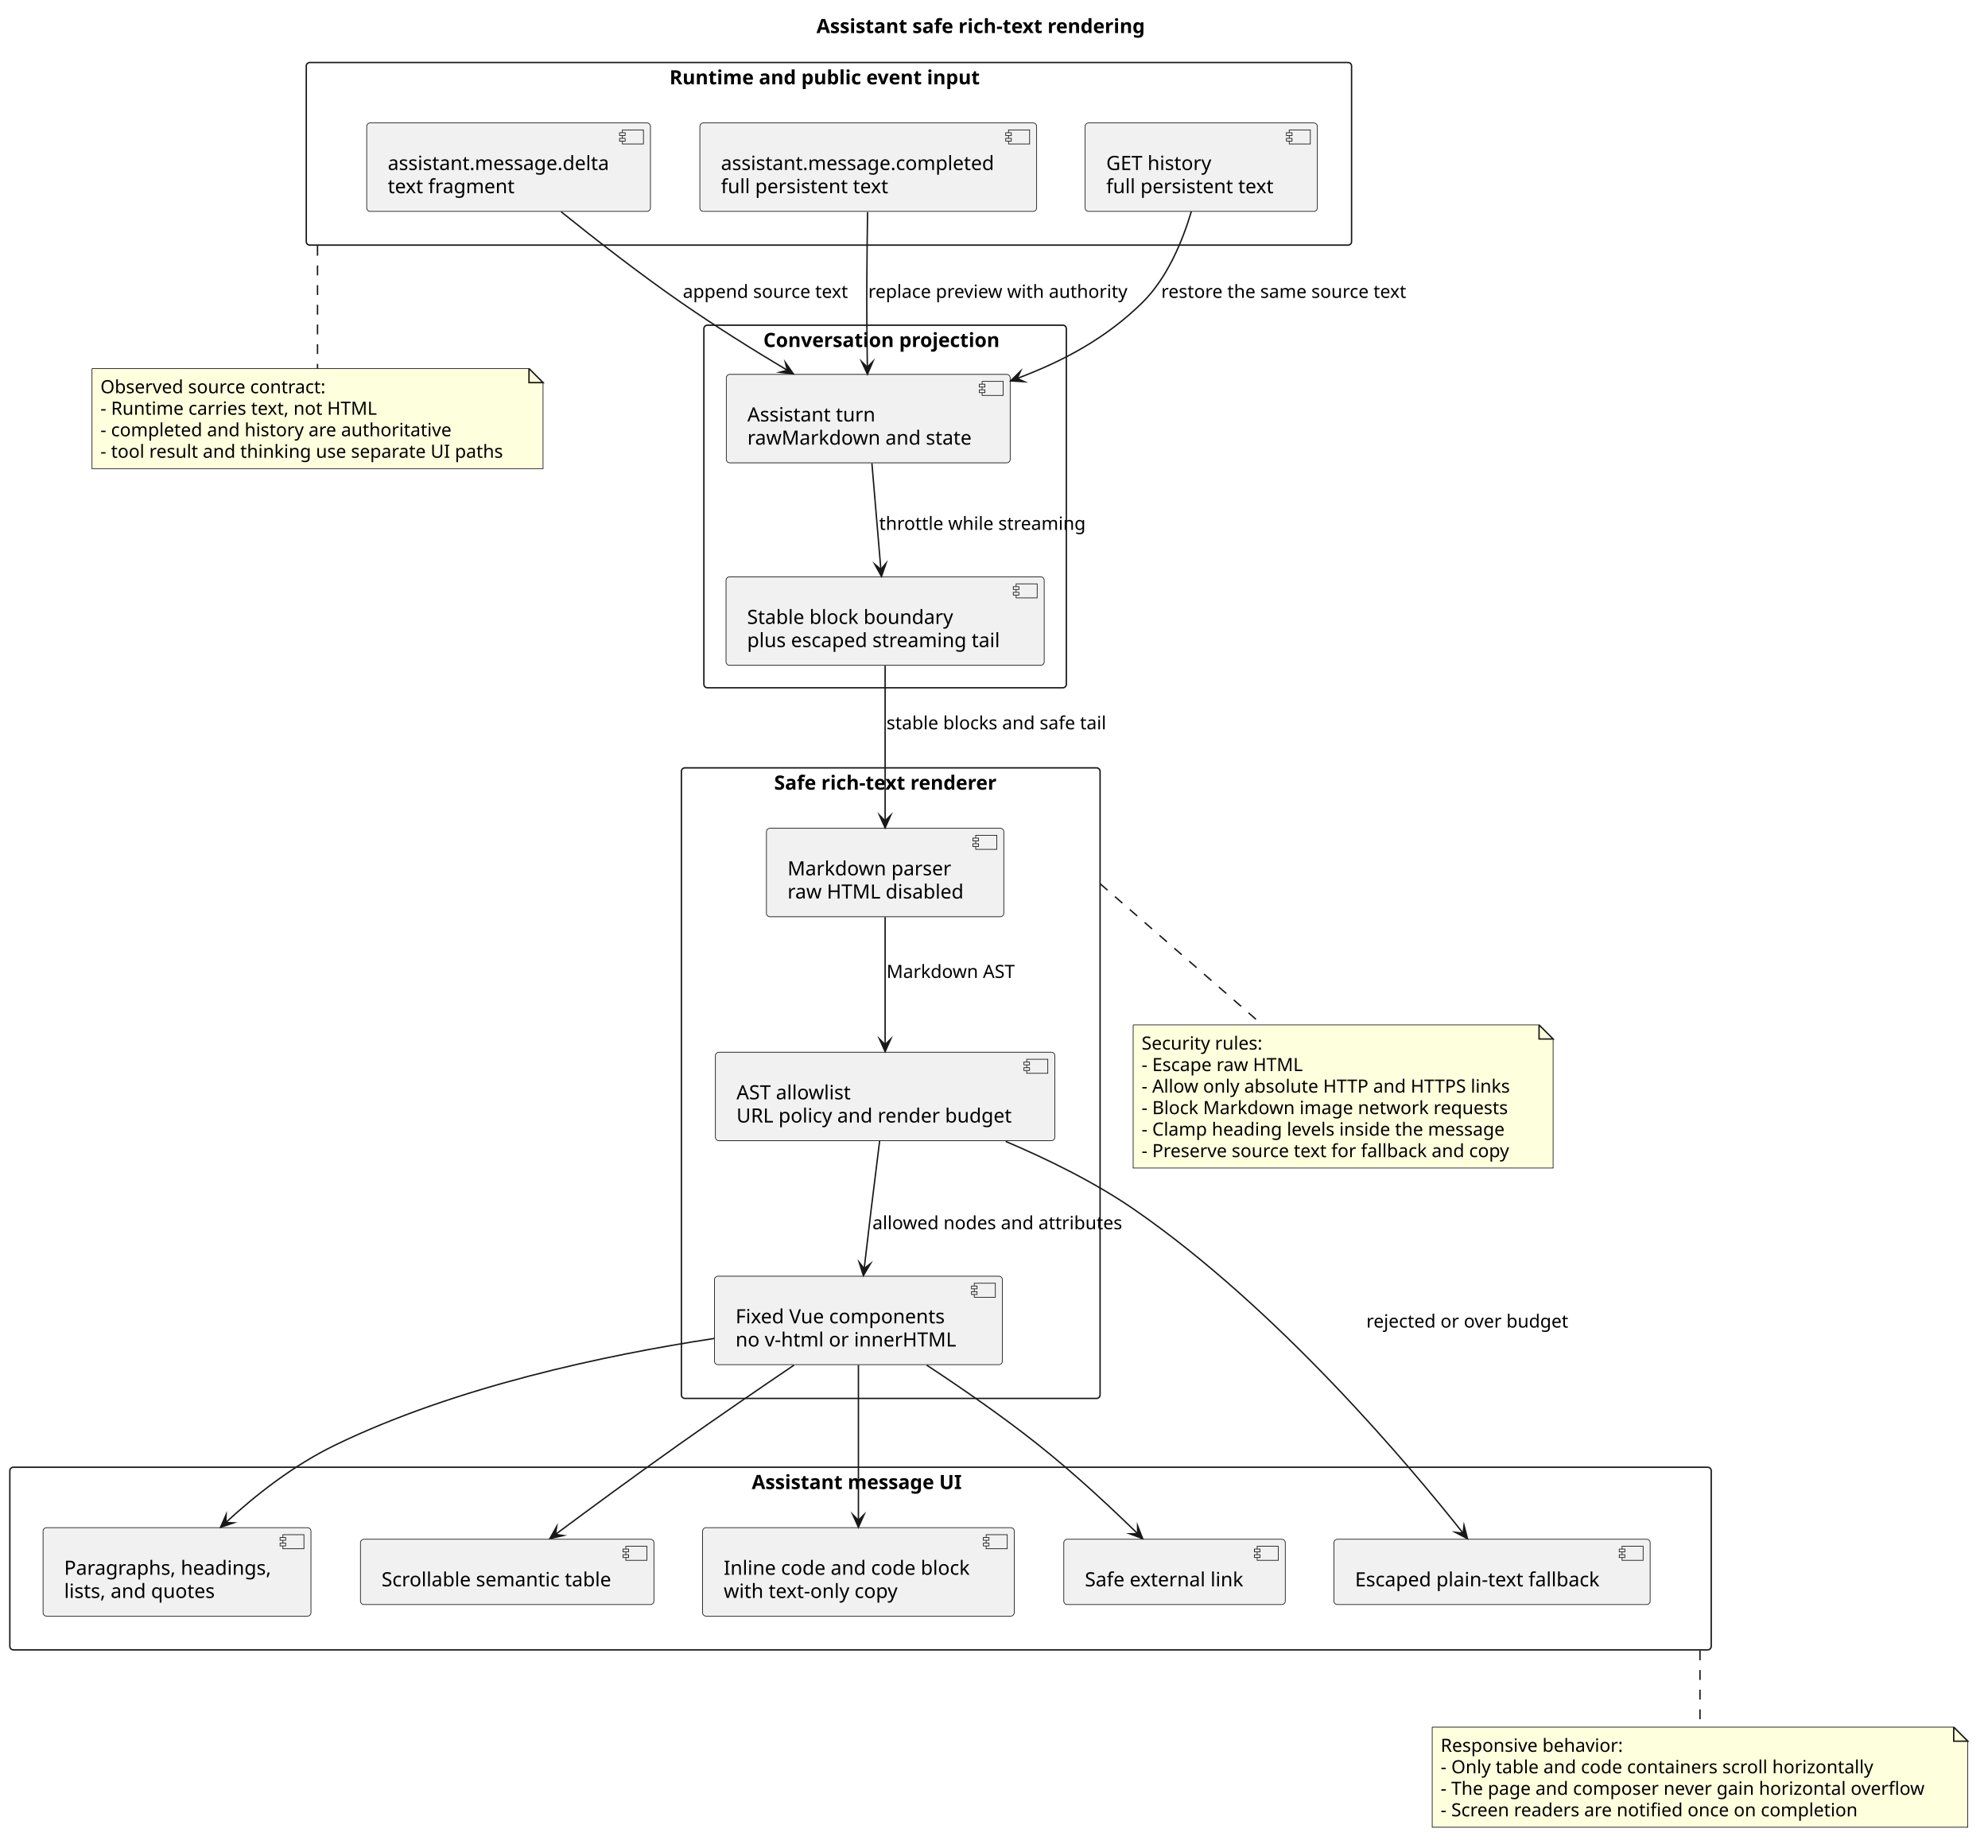
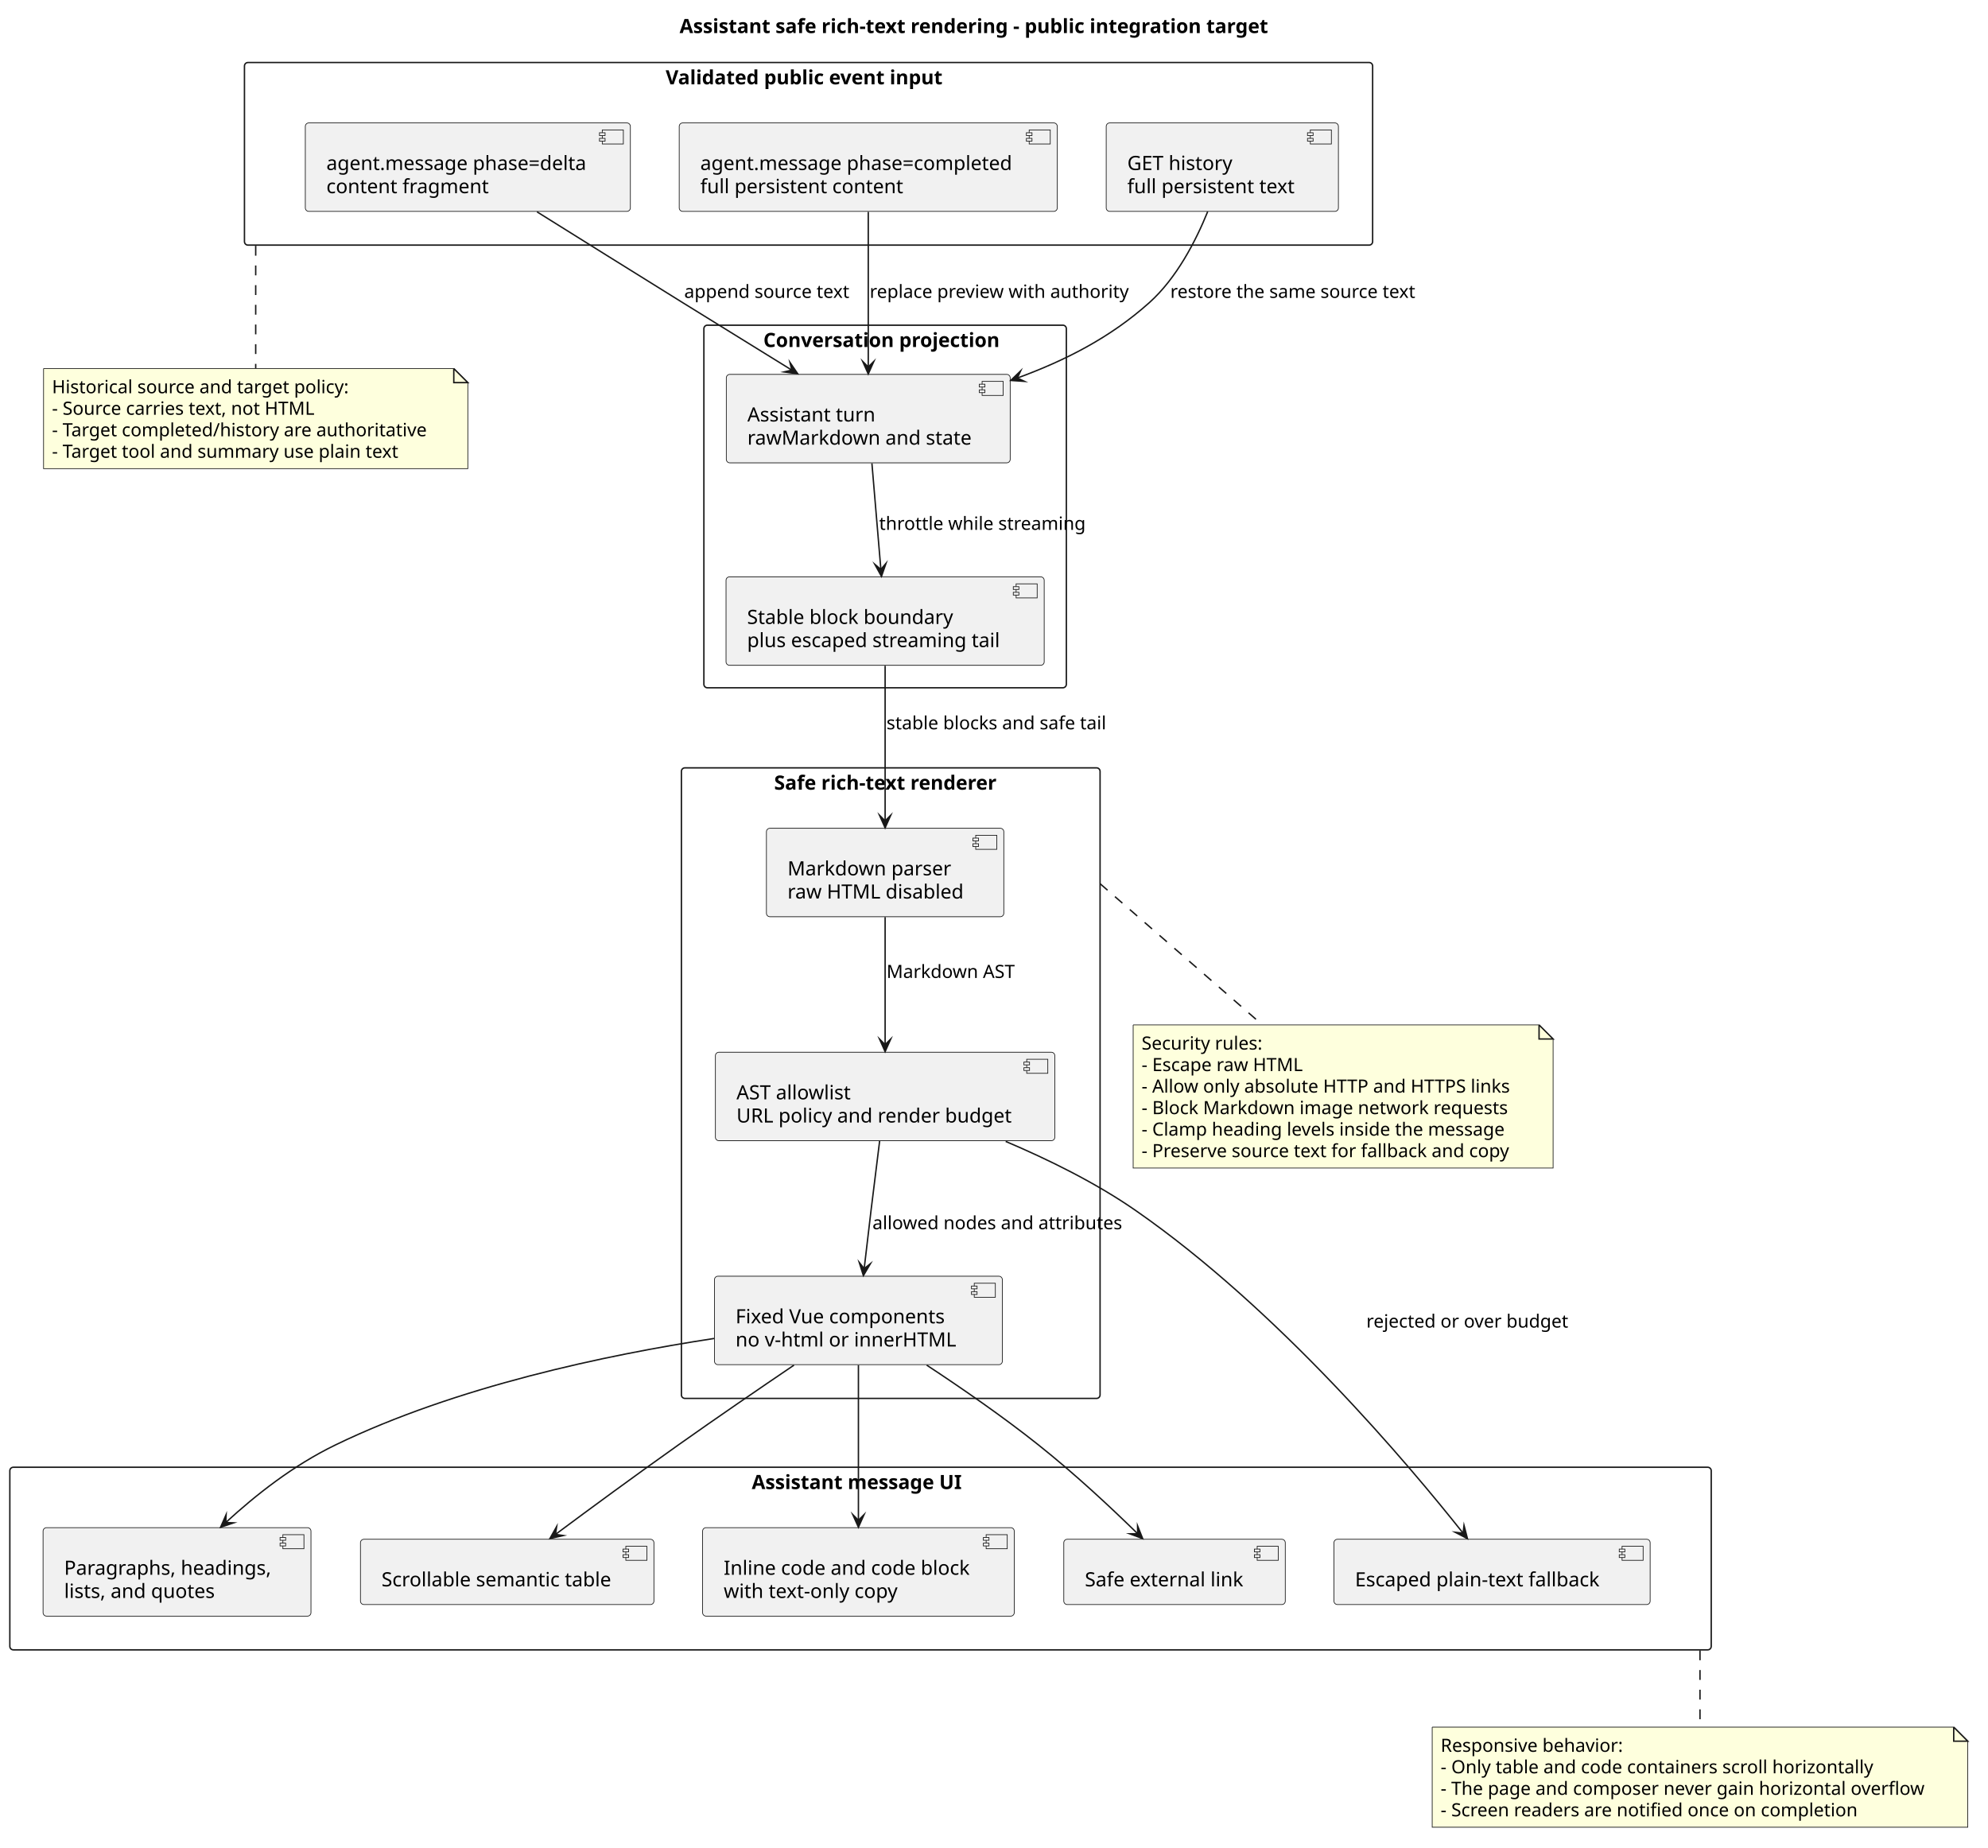
<svg xmlns="http://www.w3.org/2000/svg" contentStyleType="text/css" data-diagram-type="DESCRIPTION" height="1315px" preserveAspectRatio="none" style="width:1415px;height:1315px;background:#FFFFFF;" version="1.1" viewBox="0 0 1415 1315" width="1415px" zoomAndPan="magnify">
  <defs />
  <g>
-     <g class="title" data-source-line="171">
-       <text fill="#000000" font-family="sans-serif" font-size="14" font-weight="700" lengthAdjust="spacing" textLength="246.292" x="581.153" y="23.535">Assistant safe rich-text rendering</text>
-     </g>
-     <g class="cluster" data-qualified-name="Input" data-source-line="174" id="ent0001">
-       <rect fill="none" height="129.98" rx="2.5" ry="2.5" style="stroke:#181818;stroke-width:1;" width="744" x="218" y="44.488" />
-       <text fill="#000000" font-family="sans-serif" font-size="14" font-weight="700" lengthAdjust="spacing" textLength="226.987" x="476.506" y="60.023">Runtime and public event input</text>
-     </g>
-     <g class="cluster" data-qualified-name="Projection" data-source-line="180" id="ent0005">
+     <g class="title" data-source-line="146">
+       <text fill="#000000" font-family="sans-serif" font-size="14" font-weight="700" lengthAdjust="spacing" textLength="441.191" x="483.703" y="23.535">Assistant safe rich-text rendering - public integration target</text>
+     </g>
+     <g class="cluster" data-qualified-name="Input" data-source-line="149" id="ent0001">
+       <rect fill="none" height="129.98" rx="2.5" ry="2.5" style="stroke:#181818;stroke-width:1;" width="803" x="174" y="44.488" />
+       <text fill="#000000" font-family="sans-serif" font-size="14" font-weight="700" lengthAdjust="spacing" textLength="203.397" x="473.802" y="60.023">Validated public event input</text>
+     </g>
+     <g class="cluster" data-qualified-name="Projection" data-source-line="155" id="ent0005">
      <rect fill="none" height="258.08" rx="2.5" ry="2.5" style="stroke:#181818;stroke-width:1;" width="258" x="501" y="231.468" />
      <text fill="#000000" font-family="sans-serif" font-size="14" font-weight="700" lengthAdjust="spacing" textLength="173.366" x="543.317" y="247.003">Conversation projection</text>
    </g>
-     <g class="cluster" data-qualified-name="Renderer" data-source-line="185" id="ent0008">
+     <g class="cluster" data-qualified-name="Renderer" data-source-line="160" id="ent0008">
      <rect fill="none" height="448.82" rx="2.5" ry="2.5" style="stroke:#181818;stroke-width:1;" width="298" x="485" y="546.548" />
      <text fill="#000000" font-family="sans-serif" font-size="14" font-weight="700" lengthAdjust="spacing" textLength="165.963" x="551.019" y="562.083">Safe rich-text renderer</text>
    </g>
-     <g class="cluster" data-qualified-name="UI" data-source-line="191" id="ent0012">
+     <g class="cluster" data-qualified-name="UI" data-source-line="166" id="ent0012">
      <rect fill="none" height="129.98" rx="2.5" ry="2.5" style="stroke:#181818;stroke-width:1;" width="1211" x="7" y="1044.368" />
      <text fill="#000000" font-family="sans-serif" font-size="14" font-weight="700" lengthAdjust="spacing" textLength="154.841" x="535.08" y="1059.903">Assistant message UI</text>
    </g>
-     <g class="entity" data-qualified-name="Input.Delta" data-source-line="175" id="ent0002">
-       <rect fill="#F1F1F1" height="62.977" rx="2.5" ry="2.5" style="stroke:#181818;stroke-width:0.5;" width="201.971" x="261.01" y="87.488" />
-       <rect fill="#F1F1F1" height="10" style="stroke:#181818;stroke-width:0.5;" width="15" x="442.981" y="92.488" />
-       <rect fill="#F1F1F1" height="2" style="stroke:#181818;stroke-width:0.5;" width="4" x="440.981" y="94.488" />
-       <rect fill="#F1F1F1" height="2" style="stroke:#181818;stroke-width:0.5;" width="4" x="440.981" y="98.488" />
-       <text fill="#000000" font-family="sans-serif" font-size="14" lengthAdjust="spacing" textLength="161.971" x="276.01" y="121.023">assistant.message.delta</text>
-       <text fill="#000000" font-family="sans-serif" font-size="14" lengthAdjust="spacing" textLength="93.42" x="276.01" y="137.512">text fragment</text>
-     </g>
-     <g class="entity" data-qualified-name="Input.Completed" data-source-line="176" id="ent0003">
-       <rect fill="#F1F1F1" height="62.977" rx="2.5" ry="2.5" style="stroke:#181818;stroke-width:0.5;" width="239.691" x="498.15" y="87.488" />
-       <rect fill="#F1F1F1" height="10" style="stroke:#181818;stroke-width:0.5;" width="15" x="717.841" y="92.488" />
-       <rect fill="#F1F1F1" height="2" style="stroke:#181818;stroke-width:0.5;" width="4" x="715.841" y="94.488" />
-       <rect fill="#F1F1F1" height="2" style="stroke:#181818;stroke-width:0.5;" width="4" x="715.841" y="98.488" />
-       <text fill="#000000" font-family="sans-serif" font-size="14" lengthAdjust="spacing" textLength="199.691" x="513.15" y="121.023">assistant.message.completed</text>
-       <text fill="#000000" font-family="sans-serif" font-size="14" lengthAdjust="spacing" textLength="125.269" x="513.15" y="137.512">full persistent text</text>
-     </g>
-     <g class="entity" data-qualified-name="Input.History" data-source-line="177" id="ent0004">
-       <rect fill="#F1F1F1" height="62.977" rx="2.5" ry="2.5" style="stroke:#181818;stroke-width:0.5;" width="165.269" x="772.37" y="87.488" />
-       <rect fill="#F1F1F1" height="10" style="stroke:#181818;stroke-width:0.5;" width="15" x="917.639" y="92.488" />
-       <rect fill="#F1F1F1" height="2" style="stroke:#181818;stroke-width:0.5;" width="4" x="915.639" y="94.488" />
-       <rect fill="#F1F1F1" height="2" style="stroke:#181818;stroke-width:0.5;" width="4" x="915.639" y="98.488" />
-       <text fill="#000000" font-family="sans-serif" font-size="14" lengthAdjust="spacing" textLength="77.738" x="787.37" y="121.023">GET history</text>
-       <text fill="#000000" font-family="sans-serif" font-size="14" lengthAdjust="spacing" textLength="125.269" x="787.37" y="137.512">full persistent text</text>
-     </g>
-     <g class="entity" data-qualified-name="Projection.Raw" data-source-line="181" id="ent0006">
+     <g class="entity" data-qualified-name="Input.Delta" data-source-line="150" id="ent0002">
+       <rect fill="#F1F1F1" height="62.977" rx="2.5" ry="2.5" style="stroke:#181818;stroke-width:0.5;" width="231.372" x="217.31" y="87.488" />
+       <rect fill="#F1F1F1" height="10" style="stroke:#181818;stroke-width:0.5;" width="15" x="428.682" y="92.488" />
+       <rect fill="#F1F1F1" height="2" style="stroke:#181818;stroke-width:0.5;" width="4" x="426.682" y="94.488" />
+       <rect fill="#F1F1F1" height="2" style="stroke:#181818;stroke-width:0.5;" width="4" x="426.682" y="98.488" />
+       <text fill="#000000" font-family="sans-serif" font-size="14" lengthAdjust="spacing" textLength="191.372" x="232.31" y="121.023">agent.message phase=delta</text>
+       <text fill="#000000" font-family="sans-serif" font-size="14" lengthAdjust="spacing" textLength="117.981" x="232.31" y="137.512">content fragment</text>
+     </g>
+     <g class="entity" data-qualified-name="Input.Completed" data-source-line="151" id="ent0003">
+       <rect fill="#F1F1F1" height="62.977" rx="2.5" ry="2.5" style="stroke:#181818;stroke-width:0.5;" width="269.093" x="483.45" y="87.488" />
+       <rect fill="#F1F1F1" height="10" style="stroke:#181818;stroke-width:0.5;" width="15" x="732.543" y="92.488" />
+       <rect fill="#F1F1F1" height="2" style="stroke:#181818;stroke-width:0.5;" width="4" x="730.543" y="94.488" />
+       <rect fill="#F1F1F1" height="2" style="stroke:#181818;stroke-width:0.5;" width="4" x="730.543" y="98.488" />
+       <text fill="#000000" font-family="sans-serif" font-size="14" lengthAdjust="spacing" textLength="229.093" x="498.45" y="121.023">agent.message phase=completed</text>
+       <text fill="#000000" font-family="sans-serif" font-size="14" lengthAdjust="spacing" textLength="149.83" x="498.45" y="137.512">full persistent content</text>
+     </g>
+     <g class="entity" data-qualified-name="Input.History" data-source-line="152" id="ent0004">
+       <rect fill="#F1F1F1" height="62.977" rx="2.5" ry="2.5" style="stroke:#181818;stroke-width:0.5;" width="165.269" x="787.37" y="87.488" />
+       <rect fill="#F1F1F1" height="10" style="stroke:#181818;stroke-width:0.5;" width="15" x="932.639" y="92.488" />
+       <rect fill="#F1F1F1" height="2" style="stroke:#181818;stroke-width:0.5;" width="4" x="930.639" y="94.488" />
+       <rect fill="#F1F1F1" height="2" style="stroke:#181818;stroke-width:0.5;" width="4" x="930.639" y="98.488" />
+       <text fill="#000000" font-family="sans-serif" font-size="14" lengthAdjust="spacing" textLength="77.738" x="802.37" y="121.023">GET history</text>
+       <text fill="#000000" font-family="sans-serif" font-size="14" lengthAdjust="spacing" textLength="125.269" x="802.37" y="137.512">full persistent text</text>
+     </g>
+     <g class="entity" data-qualified-name="Projection.Raw" data-source-line="156" id="ent0006">
      <rect fill="#F1F1F1" height="62.977" rx="2.5" ry="2.5" style="stroke:#181818;stroke-width:0.5;" width="202.066" x="516.97" y="266.468" />
      <rect fill="#F1F1F1" height="10" style="stroke:#181818;stroke-width:0.5;" width="15" x="699.036" y="271.468" />
      <rect fill="#F1F1F1" height="2" style="stroke:#181818;stroke-width:0.5;" width="4" x="697.036" y="273.468" />
      <rect fill="#F1F1F1" height="2" style="stroke:#181818;stroke-width:0.5;" width="4" x="697.036" y="277.468" />
      <text fill="#000000" font-family="sans-serif" font-size="14" lengthAdjust="spacing" textLength="94.78" x="531.97" y="300.003">Assistant turn</text>
      <text fill="#000000" font-family="sans-serif" font-size="14" lengthAdjust="spacing" textLength="162.066" x="531.97" y="316.492">rawMarkdown and state</text>
    </g>
-     <g class="entity" data-qualified-name="Projection.Stable" data-source-line="182" id="ent0007">
+     <g class="entity" data-qualified-name="Projection.Stable" data-source-line="157" id="ent0007">
      <rect fill="#F1F1F1" height="62.977" rx="2.5" ry="2.5" style="stroke:#181818;stroke-width:0.5;" width="226.464" x="516.77" y="410.578" />
      <rect fill="#F1F1F1" height="10" style="stroke:#181818;stroke-width:0.5;" width="15" x="723.234" y="415.578" />
      <rect fill="#F1F1F1" height="2" style="stroke:#181818;stroke-width:0.5;" width="4" x="721.234" y="417.578" />
      <rect fill="#F1F1F1" height="2" style="stroke:#181818;stroke-width:0.5;" width="4" x="721.234" y="421.578" />
      <text fill="#000000" font-family="sans-serif" font-size="14" lengthAdjust="spacing" textLength="151.211" x="531.77" y="444.113">Stable block boundary</text>
      <text fill="#000000" font-family="sans-serif" font-size="14" lengthAdjust="spacing" textLength="186.464" x="531.77" y="460.602">plus escaped streaming tail</text>
    </g>
-     <g class="entity" data-qualified-name="Renderer.Parser" data-source-line="186" id="ent0009">
+     <g class="entity" data-qualified-name="Renderer.Parser" data-source-line="161" id="ent0009">
      <rect fill="#F1F1F1" height="62.977" rx="2.5" ry="2.5" style="stroke:#181818;stroke-width:0.5;" width="168.967" x="545.52" y="589.548" />
      <rect fill="#F1F1F1" height="10" style="stroke:#181818;stroke-width:0.5;" width="15" x="694.487" y="594.548" />
      <rect fill="#F1F1F1" height="2" style="stroke:#181818;stroke-width:0.5;" width="4" x="692.487" y="596.548" />
      <rect fill="#F1F1F1" height="2" style="stroke:#181818;stroke-width:0.5;" width="4" x="692.487" y="600.548" />
      <text fill="#000000" font-family="sans-serif" font-size="14" lengthAdjust="spacing" textLength="117.954" x="560.52" y="623.083">Markdown parser</text>
      <text fill="#000000" font-family="sans-serif" font-size="14" lengthAdjust="spacing" textLength="128.967" x="560.52" y="639.572">raw HTML disabled</text>
    </g>
-     <g class="entity" data-qualified-name="Renderer.Policy" data-source-line="187" id="ent0010">
+     <g class="entity" data-qualified-name="Renderer.Policy" data-source-line="162" id="ent0010">
      <rect fill="#F1F1F1" height="62.977" rx="2.5" ry="2.5" style="stroke:#181818;stroke-width:0.5;" width="241.592" x="509.2" y="748.968" />
      <rect fill="#F1F1F1" height="10" style="stroke:#181818;stroke-width:0.5;" width="15" x="730.792" y="753.968" />
      <rect fill="#F1F1F1" height="2" style="stroke:#181818;stroke-width:0.5;" width="4" x="728.792" y="755.968" />
      <rect fill="#F1F1F1" height="2" style="stroke:#181818;stroke-width:0.5;" width="4" x="728.792" y="759.968" />
      <text fill="#000000" font-family="sans-serif" font-size="14" lengthAdjust="spacing" textLength="86.16" x="524.2" y="782.503">AST allowlist</text>
      <text fill="#000000" font-family="sans-serif" font-size="14" lengthAdjust="spacing" textLength="201.592" x="524.2" y="798.992">URL policy and render budget</text>
    </g>
-     <g class="entity" data-qualified-name="Renderer.Vue" data-source-line="188" id="ent0011">
+     <g class="entity" data-qualified-name="Renderer.Vue" data-source-line="163" id="ent0011">
      <rect fill="#F1F1F1" height="62.977" rx="2.5" ry="2.5" style="stroke:#181818;stroke-width:0.5;" width="204.91" x="508.54" y="908.388" />
      <rect fill="#F1F1F1" height="10" style="stroke:#181818;stroke-width:0.5;" width="15" x="693.45" y="913.388" />
      <rect fill="#F1F1F1" height="2" style="stroke:#181818;stroke-width:0.5;" width="4" x="691.45" y="915.388" />
      <rect fill="#F1F1F1" height="2" style="stroke:#181818;stroke-width:0.5;" width="4" x="691.45" y="919.388" />
      <text fill="#000000" font-family="sans-serif" font-size="14" lengthAdjust="spacing" textLength="155.053" x="523.54" y="941.923">Fixed Vue components</text>
      <text fill="#000000" font-family="sans-serif" font-size="14" lengthAdjust="spacing" textLength="164.91" x="523.54" y="958.412">no v-html or innerHTML</text>
    </g>
-     <g class="entity" data-qualified-name="UI.Prose" data-source-line="192" id="ent0013">
+     <g class="entity" data-qualified-name="UI.Prose" data-source-line="167" id="ent0013">
      <rect fill="#F1F1F1" height="62.977" rx="2.5" ry="2.5" style="stroke:#181818;stroke-width:0.5;" width="190.678" x="30.66" y="1087.368" />
      <rect fill="#F1F1F1" height="10" style="stroke:#181818;stroke-width:0.5;" width="15" x="201.338" y="1092.368" />
      <rect fill="#F1F1F1" height="2" style="stroke:#181818;stroke-width:0.5;" width="4" x="199.338" y="1094.368" />
      <rect fill="#F1F1F1" height="2" style="stroke:#181818;stroke-width:0.5;" width="4" x="199.338" y="1098.368" />
      <text fill="#000000" font-family="sans-serif" font-size="14" lengthAdjust="spacing" textLength="150.678" x="45.66" y="1120.903">Paragraphs, headings,</text>
      <text fill="#000000" font-family="sans-serif" font-size="14" lengthAdjust="spacing" textLength="112.397" x="45.66" y="1137.392">lists, and quotes</text>
    </g>
-     <g class="entity" data-qualified-name="UI.Table" data-source-line="193" id="ent0014">
+     <g class="entity" data-qualified-name="UI.Table" data-source-line="168" id="ent0014">
      <rect fill="#F1F1F1" height="46.488" rx="2.5" ry="2.5" style="stroke:#181818;stroke-width:0.5;" width="208.889" x="256.56" y="1095.618" />
      <rect fill="#F1F1F1" height="10" style="stroke:#181818;stroke-width:0.5;" width="15" x="445.449" y="1100.618" />
      <rect fill="#F1F1F1" height="2" style="stroke:#181818;stroke-width:0.5;" width="4" x="443.449" y="1102.618" />
      <rect fill="#F1F1F1" height="2" style="stroke:#181818;stroke-width:0.5;" width="4" x="443.449" y="1106.618" />
      <text fill="#000000" font-family="sans-serif" font-size="14" lengthAdjust="spacing" textLength="168.889" x="271.56" y="1129.153">Scrollable semantic table</text>
    </g>
-     <g class="entity" data-qualified-name="UI.Code" data-source-line="194" id="ent0015">
+     <g class="entity" data-qualified-name="UI.Code" data-source-line="169" id="ent0015">
      <rect fill="#F1F1F1" height="62.977" rx="2.5" ry="2.5" style="stroke:#181818;stroke-width:0.5;" width="221.829" x="500.09" y="1087.368" />
      <rect fill="#F1F1F1" height="10" style="stroke:#181818;stroke-width:0.5;" width="15" x="701.919" y="1092.368" />
      <rect fill="#F1F1F1" height="2" style="stroke:#181818;stroke-width:0.5;" width="4" x="699.919" y="1094.368" />
      <rect fill="#F1F1F1" height="2" style="stroke:#181818;stroke-width:0.5;" width="4" x="699.919" y="1098.368" />
      <text fill="#000000" font-family="sans-serif" font-size="14" lengthAdjust="spacing" textLength="181.829" x="515.09" y="1120.903">Inline code and code block</text>
      <text fill="#000000" font-family="sans-serif" font-size="14" lengthAdjust="spacing" textLength="133.123" x="515.09" y="1137.392">with text-only copy</text>
    </g>
-     <g class="entity" data-qualified-name="UI.Link" data-source-line="195" id="ent0016">
+     <g class="entity" data-qualified-name="UI.Link" data-source-line="170" id="ent0016">
      <rect fill="#F1F1F1" height="46.488" rx="2.5" ry="2.5" style="stroke:#181818;stroke-width:0.5;" width="157.66" x="757.17" y="1095.618" />
      <rect fill="#F1F1F1" height="10" style="stroke:#181818;stroke-width:0.5;" width="15" x="894.83" y="1100.618" />
      <rect fill="#F1F1F1" height="2" style="stroke:#181818;stroke-width:0.5;" width="4" x="892.83" y="1102.618" />
      <rect fill="#F1F1F1" height="2" style="stroke:#181818;stroke-width:0.5;" width="4" x="892.83" y="1106.618" />
      <text fill="#000000" font-family="sans-serif" font-size="14" lengthAdjust="spacing" textLength="117.66" x="772.17" y="1129.153">Safe external link</text>
    </g>
-     <g class="entity" data-qualified-name="UI.Fallback" data-source-line="196" id="ent0017">
+     <g class="entity" data-qualified-name="UI.Fallback" data-source-line="171" id="ent0017">
      <rect fill="#F1F1F1" height="46.488" rx="2.5" ry="2.5" style="stroke:#181818;stroke-width:0.5;" width="225.062" x="949.47" y="1095.618" />
      <rect fill="#F1F1F1" height="10" style="stroke:#181818;stroke-width:0.5;" width="15" x="1154.533" y="1100.618" />
      <rect fill="#F1F1F1" height="2" style="stroke:#181818;stroke-width:0.5;" width="4" x="1152.533" y="1102.618" />
      <rect fill="#F1F1F1" height="2" style="stroke:#181818;stroke-width:0.5;" width="4" x="1152.533" y="1106.618" />
      <text fill="#000000" font-family="sans-serif" font-size="14" lengthAdjust="spacing" textLength="185.062" x="964.47" y="1129.153">Escaped plain-text fallback</text>
    </g>
-     <g class="entity" data-qualified-name="GMN30" data-source-line="213" id="ent0031">
-       <path d="M65.47,262.338 L65.47,333.58 L386.524,333.58 L386.524,272.338 L376.524,262.338 L65.47,262.338" fill="#FEFFDD" style="stroke:#181818;stroke-width:0.5;" />
-       <path d="M376.524,262.338 L376.524,272.338 L386.524,272.338 L376.524,262.338" fill="#FEFFDD" style="stroke:#181818;stroke-width:1;" />
-       <text fill="#000000" font-family="sans-serif" font-size="13" lengthAdjust="spacing" textLength="165.458" x="71.47" y="279.907">Observed source contract:</text>
-       <text fill="#000000" font-family="sans-serif" font-size="13" lengthAdjust="spacing" textLength="208.419" x="71.47" y="295.217">- Runtime carries text, not HTML</text>
-       <text fill="#000000" font-family="sans-serif" font-size="13" lengthAdjust="spacing" textLength="260.793" x="71.47" y="310.528">- completed and history are authoritative</text>
-       <text fill="#000000" font-family="sans-serif" font-size="13" lengthAdjust="spacing" textLength="300.054" x="71.47" y="325.838">- tool result and thinking use separate UI paths</text>
-     </g>
-     <g class="entity" data-qualified-name="GMN33" data-source-line="220" id="ent0034">
+     <g class="entity" data-qualified-name="GMN30" data-source-line="188" id="ent0031">
+       <path d="M31,262.338 L31,333.58 L332.998,333.58 L332.998,272.338 L322.998,262.338 L31,262.338" fill="#FEFFDD" style="stroke:#181818;stroke-width:0.5;" />
+       <path d="M322.998,262.338 L322.998,272.338 L332.998,272.338 L322.998,262.338" fill="#FEFFDD" style="stroke:#181818;stroke-width:1;" />
+       <text fill="#000000" font-family="sans-serif" font-size="13" lengthAdjust="spacing" textLength="220.06" x="37" y="279.907">Historical source and target policy:</text>
+       <text fill="#000000" font-family="sans-serif" font-size="13" lengthAdjust="spacing" textLength="198.339" x="37" y="295.217">- Source carries text, not HTML</text>
+       <text fill="#000000" font-family="sans-serif" font-size="13" lengthAdjust="spacing" textLength="280.998" x="37" y="310.528">- Target completed/history are authoritative</text>
+       <text fill="#000000" font-family="sans-serif" font-size="13" lengthAdjust="spacing" textLength="261.346" x="37" y="325.838">- Target tool and summary use plain text</text>
+     </g>
+     <g class="entity" data-qualified-name="GMN33" data-source-line="195" id="ent0034">
      <path d="M806.55,729.528 L806.55,831.392 L1105.457,831.392 L1105.457,739.528 L1095.457,729.528 L806.55,729.528" fill="#FEFFDD" style="stroke:#181818;stroke-width:0.5;" />
      <path d="M1095.457,729.528 L1095.457,739.528 L1105.457,739.528 L1095.457,729.528" fill="#FEFFDD" style="stroke:#181818;stroke-width:1;" />
      <text fill="#000000" font-family="sans-serif" font-size="13" lengthAdjust="spacing" textLength="88.943" x="812.55" y="747.097">Security rules:</text>
      <text fill="#000000" font-family="sans-serif" font-size="13" lengthAdjust="spacing" textLength="121.215" x="812.55" y="762.407">- Escape raw HTML</text>
      <text fill="#000000" font-family="sans-serif" font-size="13" lengthAdjust="spacing" textLength="277.907" x="812.55" y="777.718">- Allow only absolute HTTP and HTTPS links</text>
      <text fill="#000000" font-family="sans-serif" font-size="13" lengthAdjust="spacing" textLength="270.797" x="812.55" y="793.028">- Block Markdown image network requests</text>
      <text fill="#000000" font-family="sans-serif" font-size="13" lengthAdjust="spacing" textLength="271.381" x="812.55" y="808.339">- Clamp heading levels inside the message</text>
      <text fill="#000000" font-family="sans-serif" font-size="13" lengthAdjust="spacing" textLength="276.288" x="812.55" y="823.649">- Preserve source text for fallback and copy</text>
    </g>
-     <g class="entity" data-qualified-name="GMN36" data-source-line="229" id="ent0037">
+     <g class="entity" data-qualified-name="GMN36" data-source-line="204" id="ent0037">
      <path d="M1019.4,1229.348 L1019.4,1300.591 L1400.598,1300.591 L1400.598,1239.348 L1390.598,1229.348 L1019.4,1229.348" fill="#FEFFDD" style="stroke:#181818;stroke-width:0.5;" />
      <path d="M1390.598,1229.348 L1390.598,1239.348 L1400.598,1239.348 L1390.598,1229.348" fill="#FEFFDD" style="stroke:#181818;stroke-width:1;" />
      <text fill="#000000" font-family="sans-serif" font-size="13" lengthAdjust="spacing" textLength="133.371" x="1025.4" y="1246.917">Responsive behavior:</text>
      <text fill="#000000" font-family="sans-serif" font-size="13" lengthAdjust="spacing" textLength="324.613" x="1025.4" y="1262.227">- Only table and code containers scroll horizontally</text>
      <text fill="#000000" font-family="sans-serif" font-size="13" lengthAdjust="spacing" textLength="360.198" x="1025.4" y="1277.538">- The page and composer never gain horizontal overflow</text>
      <text fill="#000000" font-family="sans-serif" font-size="13" lengthAdjust="spacing" textLength="309.981" x="1025.4" y="1292.848">- Screen readers are notified once on completion</text>
    </g>
-     <g class="link" data-entity-1="ent0002" data-entity-2="ent0006" data-link-type="dependency" data-source-line="199" id="lnk18">
-       <path d="M399.42,150.768 C423.38,170.048 455.43,195.018 485,215.468 C510.62,233.178 535.767,248.856 560.427,263.575" fill="none" id="Delta-to-Raw" style="stroke:#181818;stroke-width:1;" />
-       <polygon fill="#181818" points="564.72,266.138,559.042,258.091,560.427,263.575,554.942,264.96,564.72,266.138" style="stroke:#181818;stroke-width:1;stroke-linejoin:miter;stroke-miterlimit:10;" />
-       <text fill="#000000" font-family="sans-serif" font-size="13" lengthAdjust="spacing" textLength="122.103" x="486" y="212.037">append source text</text>
-     </g>
-     <g class="link" data-entity-1="ent0003" data-entity-2="ent0006" data-link-type="dependency" data-source-line="200" id="lnk19">
-       <path d="M617.51,150.918 C617.31,165.368 617.1,182.798 617,198.468 C616.86,221.208 617.053,241.909 617.353,261.349" fill="none" id="Completed-to-Raw" style="stroke:#181818;stroke-width:1;" />
-       <polygon fill="#181818" points="617.43,266.348,621.291,257.288,617.353,261.349,613.292,257.411,617.43,266.348" style="stroke:#181818;stroke-width:1;stroke-linejoin:miter;stroke-miterlimit:10;" />
-       <text fill="#000000" font-family="sans-serif" font-size="13" lengthAdjust="spacing" textLength="190.011" x="618" y="212.037">replace preview with authority</text>
-     </g>
-     <g class="link" data-entity-1="ent0004" data-entity-2="ent0006" data-link-type="dependency" data-source-line="201" id="lnk20">
-       <path d="M847.96,150.538 C841.8,171.198 830.96,197.828 813,215.468 C787.21,240.788 757.08,256.928 724,269.368" fill="none" id="History-to-Raw" style="stroke:#181818;stroke-width:1;" />
-       <polygon fill="#181818" points="719.32,271.128,729.152,271.704,724,269.368,726.336,264.216,719.32,271.128" style="stroke:#181818;stroke-width:1;stroke-linejoin:miter;stroke-miterlimit:10;" />
-       <text fill="#000000" font-family="sans-serif" font-size="13" lengthAdjust="spacing" textLength="181.251" x="826.52" y="212.037">restore the same source text</text>
-     </g>
-     <g class="link" data-entity-1="ent0006" data-entity-2="ent0007" data-link-type="dependency" data-source-line="202" id="lnk21">
+     <g class="link" data-entity-1="ent0002" data-entity-2="ent0006" data-link-type="dependency" data-source-line="174" id="lnk18">
+       <path d="M382.23,150.788 C412.2,169.528 451.28,193.918 486,215.468 C513,232.228 538.904,248.224 563.564,263.433" fill="none" id="Delta-to-Raw" style="stroke:#181818;stroke-width:1;" />
+       <polygon fill="#181818" points="567.82,266.058,562.26,257.929,563.564,263.433,558.06,264.738,567.82,266.058" style="stroke:#181818;stroke-width:1;stroke-linejoin:miter;stroke-miterlimit:10;" />
+       <text fill="#000000" font-family="sans-serif" font-size="13" lengthAdjust="spacing" textLength="122.103" x="487" y="212.037">append source text</text>
+     </g>
+     <g class="link" data-entity-1="ent0003" data-entity-2="ent0006" data-link-type="dependency" data-source-line="175" id="lnk19">
+       <path d="M618,150.808 C618,183.188 618,228.818 618,261.188" fill="none" id="Completed-to-Raw" style="stroke:#181818;stroke-width:1;" />
+       <polygon fill="#181818" points="618,266.188,622,257.188,618,261.188,614,257.188,618,266.188" style="stroke:#181818;stroke-width:1;stroke-linejoin:miter;stroke-miterlimit:10;" />
+       <text fill="#000000" font-family="sans-serif" font-size="13" lengthAdjust="spacing" textLength="190.011" x="619" y="212.037">replace preview with authority</text>
+     </g>
+     <g class="link" data-entity-1="ent0004" data-entity-2="ent0006" data-link-type="dependency" data-source-line="176" id="lnk20">
+       <path d="M859.6,150.628 C851.21,171.328 837.56,197.978 818,215.468 C790.12,240.398 758.295,256.548 724.105,269.078" fill="none" id="History-to-Raw" style="stroke:#181818;stroke-width:1;" />
+       <polygon fill="#181818" points="719.41,270.798,729.237,271.457,724.105,269.078,726.484,263.946,719.41,270.798" style="stroke:#181818;stroke-width:1;stroke-linejoin:miter;stroke-miterlimit:10;" />
+       <text fill="#000000" font-family="sans-serif" font-size="13" lengthAdjust="spacing" textLength="181.251" x="832.96" y="212.037">restore the same source text</text>
+     </g>
+     <g class="link" data-entity-1="ent0006" data-entity-2="ent0007" data-link-type="dependency" data-source-line="177" id="lnk21">
      <path d="M620.6,329.788 C622.62,353.628 624.97,381.486 626.98,405.306" fill="none" id="Raw-to-Stable" style="stroke:#181818;stroke-width:1;" />
      <polygon fill="#181818" points="627.4,410.288,630.629,400.984,626.98,405.306,622.657,401.656,627.4,410.288" style="stroke:#181818;stroke-width:1;stroke-linejoin:miter;stroke-miterlimit:10;" />
      <text fill="#000000" font-family="sans-serif" font-size="13" lengthAdjust="spacing" textLength="151.328" x="625.72" y="377.147">throttle while streaming</text>
    </g>
-     <g class="link" data-entity-1="ent0007" data-entity-2="ent0009" data-link-type="dependency" data-source-line="203" id="lnk22">
+     <g class="link" data-entity-1="ent0007" data-entity-2="ent0009" data-link-type="dependency" data-source-line="178" id="lnk22">
      <path d="M630,473.888 C630,506.278 630,551.908 630,584.268" fill="none" id="Stable-to-Parser" style="stroke:#181818;stroke-width:1;" />
      <polygon fill="#181818" points="630,589.268,634,580.268,630,584.268,626,580.268,630,589.268" style="stroke:#181818;stroke-width:1;stroke-linejoin:miter;stroke-miterlimit:10;" />
      <text fill="#000000" font-family="sans-serif" font-size="13" lengthAdjust="spacing" textLength="163.928" x="631" y="519.117">stable blocks and safe tail</text>
    </g>
-     <g class="link" data-entity-1="ent0009" data-entity-2="ent0010" data-link-type="dependency" data-source-line="204" id="lnk23">
+     <g class="link" data-entity-1="ent0009" data-entity-2="ent0010" data-link-type="dependency" data-source-line="179" id="lnk23">
      <path d="M630,652.768 C630,680.418 630,715.838 630,743.548" fill="none" id="Parser-to-Policy" style="stroke:#181818;stroke-width:1;" />
      <polygon fill="#181818" points="630,748.548,634,739.548,630,743.548,626,739.548,630,748.548" style="stroke:#181818;stroke-width:1;stroke-linejoin:miter;stroke-miterlimit:10;" />
      <text fill="#000000" font-family="sans-serif" font-size="13" lengthAdjust="spacing" textLength="93.85" x="631" y="696.097">Markdown AST</text>
    </g>
-     <g class="link" data-entity-1="ent0010" data-entity-2="ent0011" data-link-type="dependency" data-source-line="205" id="lnk24">
+     <g class="link" data-entity-1="ent0010" data-entity-2="ent0011" data-link-type="dependency" data-source-line="180" id="lnk24">
      <path d="M626.09,812.198 C624.22,827.058 621.96,845.148 620,861.388 C618.15,876.718 616.731,888.801 615.101,902.991" fill="none" id="Policy-to-Vue" style="stroke:#181818;stroke-width:1;" />
      <polygon fill="#181818" points="614.53,907.958,619.531,899.474,615.101,902.991,611.583,898.561,614.53,907.958" style="stroke:#181818;stroke-width:1;stroke-linejoin:miter;stroke-miterlimit:10;" />
      <text fill="#000000" font-family="sans-serif" font-size="13" lengthAdjust="spacing" textLength="182.958" x="621" y="874.957">allowed nodes and attributes</text>
    </g>
-     <g class="link" data-entity-1="ent0010" data-entity-2="ent0017" data-link-type="dependency" data-source-line="206" id="lnk25">
+     <g class="link" data-entity-1="ent0010" data-entity-2="ent0017" data-link-type="dependency" data-source-line="181" id="lnk25">
      <path d="M715.82,812.448 C746.24,825.348 779.88,841.898 808,861.388 C909.97,932.078 1003.044,1042.92 1041.394,1091.3" fill="none" id="Policy-to-Fallback" style="stroke:#181818;stroke-width:1;" />
      <polygon fill="#181818" points="1044.5,1095.218,1042.044,1085.681,1041.394,1091.3,1035.775,1090.65,1044.5,1095.218" style="stroke:#181818;stroke-width:1;stroke-linejoin:miter;stroke-miterlimit:10;" />
      <text fill="#000000" font-family="sans-serif" font-size="13" lengthAdjust="spacing" textLength="148.269" x="972.52" y="944.947">rejected or over budget</text>
    </g>
-     <g class="link" data-entity-1="ent0011" data-entity-2="ent0013" data-link-type="dependency" data-source-line="207" id="lnk26">
+     <g class="link" data-entity-1="ent0011" data-entity-2="ent0013" data-link-type="dependency" data-source-line="182" id="lnk26">
      <path d="M508.28,952.708 C431.22,964.458 324.71,986.928 239,1028.368 C208.36,1043.188 182.069,1064.143 160.699,1083.693" fill="none" id="Vue-to-Prose" style="stroke:#181818;stroke-width:1;" />
      <polygon fill="#181818" points="157.01,1087.068,166.35,1083.945,160.699,1083.693,160.951,1078.042,157.01,1087.068" style="stroke:#181818;stroke-width:1;stroke-linejoin:miter;stroke-miterlimit:10;" />
    </g>
-     <g class="link" data-entity-1="ent0011" data-entity-2="ent0014" data-link-type="dependency" data-source-line="208" id="lnk27">
+     <g class="link" data-entity-1="ent0011" data-entity-2="ent0014" data-link-type="dependency" data-source-line="183" id="lnk27">
      <path d="M565.13,971.688 C540.62,988.288 510.02,1009.238 483,1028.368 C451.49,1050.688 419.952,1073.895 395.392,1092.155" fill="none" id="Vue-to-Table" style="stroke:#181818;stroke-width:1;" />
      <polygon fill="#181818" points="391.38,1095.138,400.989,1092.978,395.392,1092.155,396.216,1086.558,391.38,1095.138" style="stroke:#181818;stroke-width:1;stroke-linejoin:miter;stroke-miterlimit:10;" />
    </g>
-     <g class="link" data-entity-1="ent0011" data-entity-2="ent0015" data-link-type="dependency" data-source-line="209" id="lnk28">
+     <g class="link" data-entity-1="ent0011" data-entity-2="ent0015" data-link-type="dependency" data-source-line="184" id="lnk28">
      <path d="M611,971.708 C611,1004.088 611,1049.728 611,1082.088" fill="none" id="Vue-to-Code" style="stroke:#181818;stroke-width:1;" />
      <polygon fill="#181818" points="611,1087.088,615,1078.088,611,1082.088,607,1078.088,611,1087.088" style="stroke:#181818;stroke-width:1;stroke-linejoin:miter;stroke-miterlimit:10;" />
    </g>
-     <g class="link" data-entity-1="ent0011" data-entity-2="ent0016" data-link-type="dependency" data-source-line="210" id="lnk29">
+     <g class="link" data-entity-1="ent0011" data-entity-2="ent0016" data-link-type="dependency" data-source-line="185" id="lnk29">
      <path d="M659.6,971.688 C684.03,987.768 713.73,1008.248 739,1028.368 C765.71,1049.628 790.615,1072.963 809.755,1091.673" fill="none" id="Vue-to-Link" style="stroke:#181818;stroke-width:1;" />
      <polygon fill="#181818" points="813.33,1095.168,809.69,1086.017,809.755,1091.673,804.098,1091.737,813.33,1095.168" style="stroke:#181818;stroke-width:1;stroke-linejoin:miter;stroke-miterlimit:10;" />
    </g>
-     <g class="link" data-entity-1="ent0001" data-entity-2="ent0031" data-link-type="association" data-source-line="213" id="lnk32">
-       <path d="M226,174.985 C226,175.437 226,175.89 226,176.344 C226,177.252 226,178.166 226,179.085 C226,180.922 226,182.778 226,184.649 C226,188.392 226,192.197 226,196.033 C226,203.705 226,211.505 226,219.194 C226,234.573 226,249.513 226,262.118" fill="none" id="Input-GMN30" style="stroke:#181818;stroke-width:1;stroke-dasharray:7,7;" />
-     </g>
-     <g class="link" data-entity-1="ent0008" data-entity-2="ent0034" data-link-type="association" data-source-line="220" id="lnk35">
+     <g class="link" data-entity-1="ent0001" data-entity-2="ent0031" data-link-type="association" data-source-line="188" id="lnk32">
+       <path d="M182,174.985 C182,175.437 182,175.89 182,176.344 C182,177.252 182,178.166 182,179.085 C182,180.922 182,182.778 182,184.649 C182,188.392 182,192.197 182,196.033 C182,203.705 182,211.505 182,219.194 C182,234.573 182,249.513 182,262.118" fill="none" id="Input-GMN30" style="stroke:#181818;stroke-width:1;stroke-dasharray:7,7;" />
+     </g>
+     <g class="link" data-entity-1="ent0008" data-entity-2="ent0034" data-link-type="association" data-source-line="195" id="lnk35">
      <path d="M783.035,629.033 C783.13,629.116 783.226,629.199 783.323,629.284 C784.873,630.631 786.616,632.148 788.533,633.814 C796.201,640.483 806.645,649.566 818.597,659.961 C842.503,680.751 872.44,706.788 898.26,729.248" fill="none" id="Renderer-GMN33" style="stroke:#181818;stroke-width:1;stroke-dasharray:7,7;" />
    </g>
-     <g class="link" data-entity-1="ent0012" data-entity-2="ent0037" data-link-type="association" data-source-line="229" id="lnk38">
+     <g class="link" data-entity-1="ent0012" data-entity-2="ent0037" data-link-type="association" data-source-line="204" id="lnk38">
      <path d="M1210,1174.73 C1210,1175.457 1210,1176.187 1210,1176.919 C1210,1182.777 1210,1188.774 1210,1194.744 C1210,1206.685 1210,1218.521 1210,1228.938" fill="none" id="UI-GMN36" style="stroke:#181818;stroke-width:1;stroke-dasharray:7,7;" />
    </g>
  </g>
</svg>
